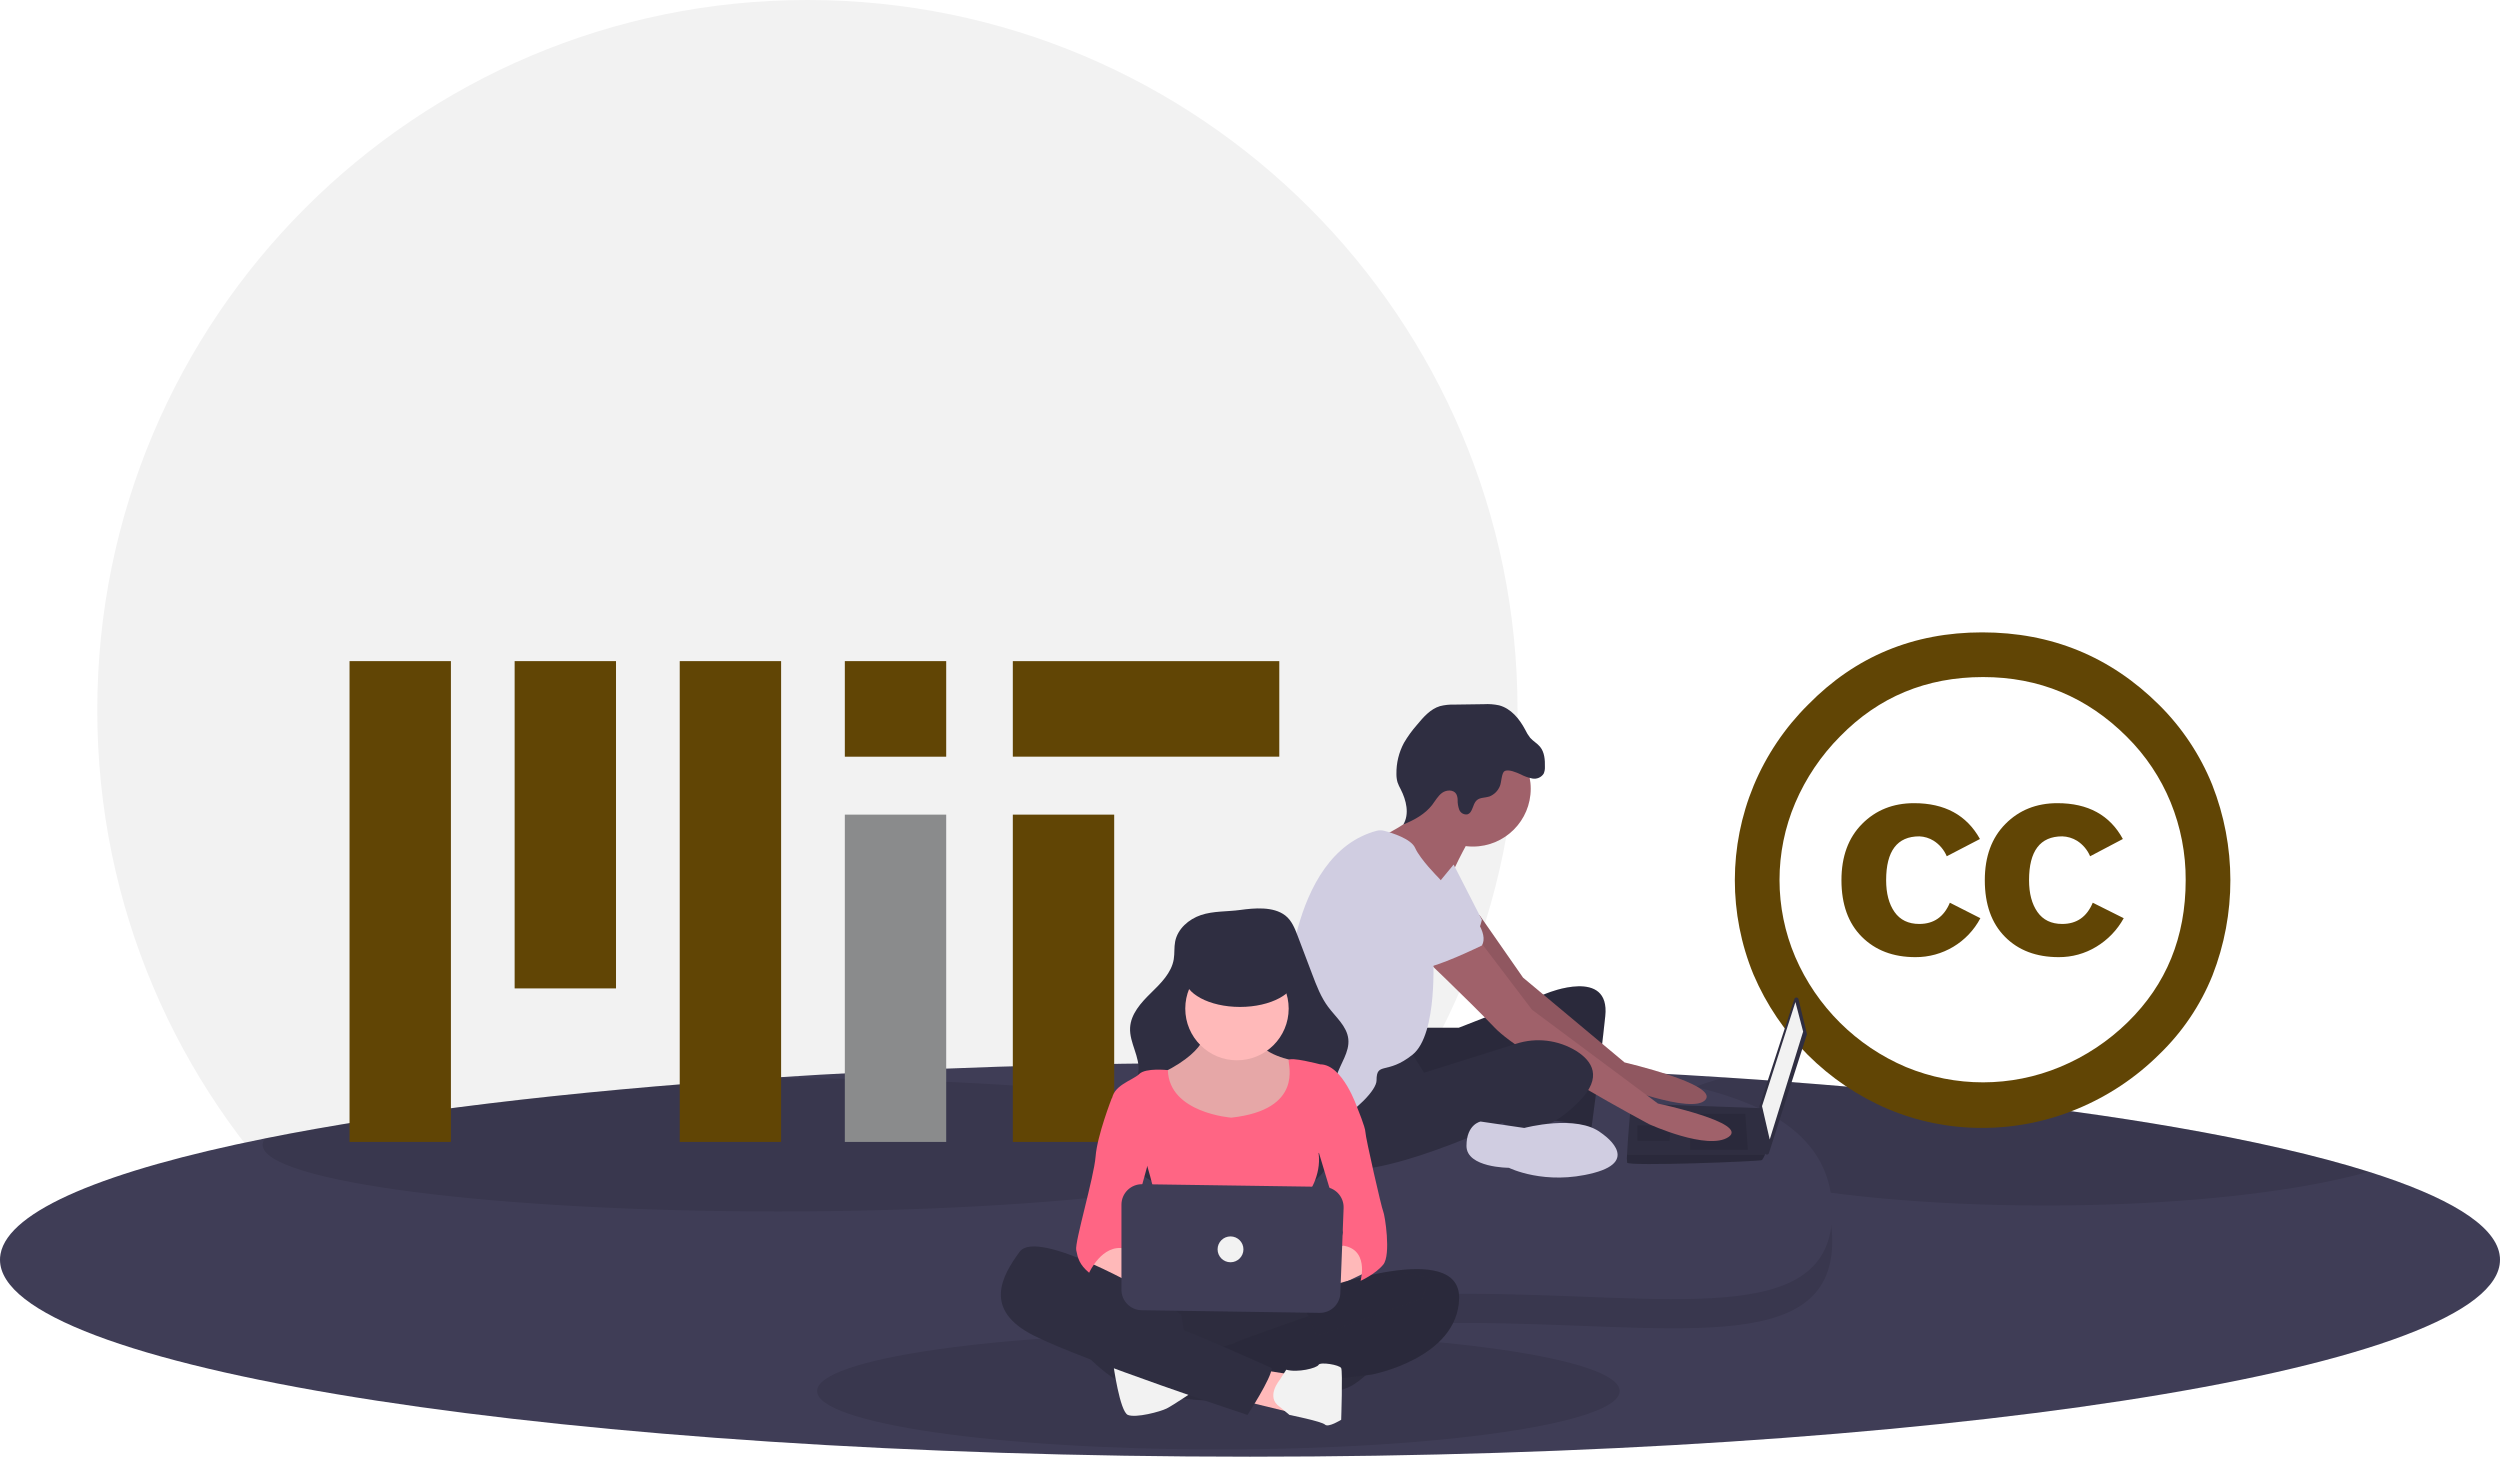
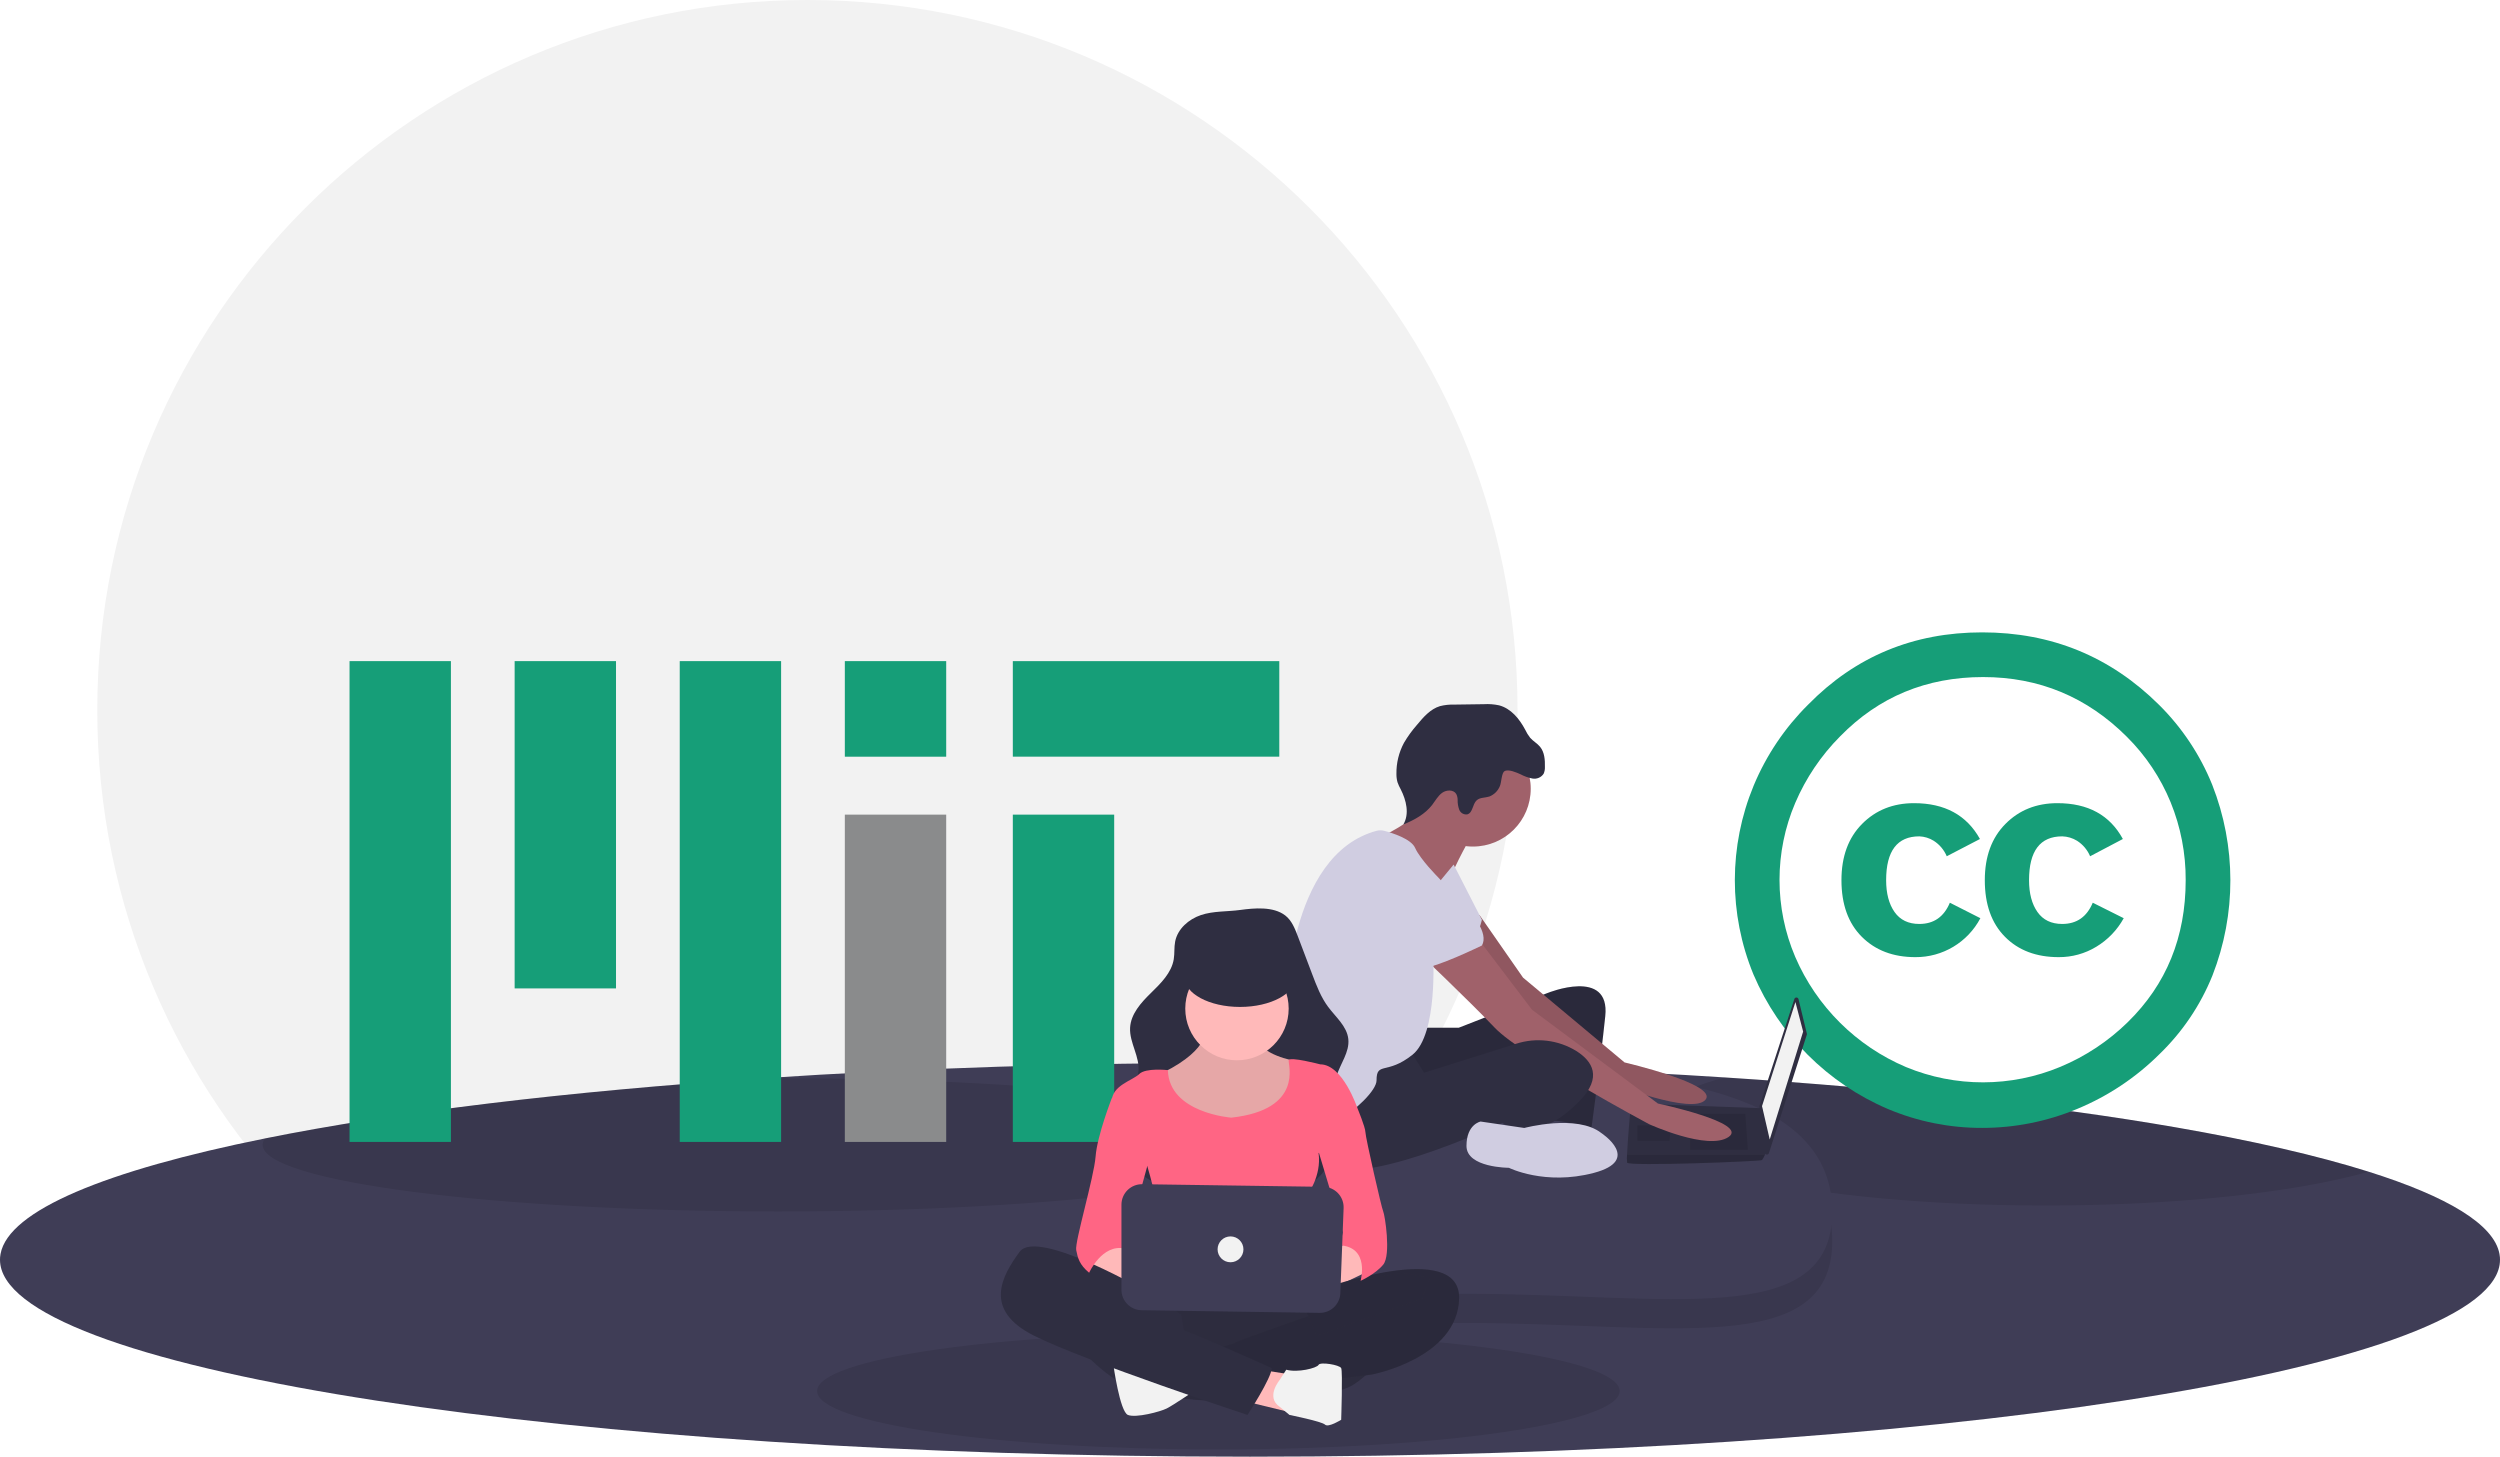
<svg xmlns="http://www.w3.org/2000/svg" data-name="Layer 1" width="1028" height="598.997" viewBox="0 0 1028 598.997">
  <circle cx="332.005" cy="292.004" r="292.004" fill="#f2f2f2" />
  <path d="M1028 517.997a13.69 13.69 0 01-.17 2.12c-7.14 43.76-234.46 78.88-513.83 78.88S7.31 563.877.17 520.117a13.675 13.675 0 01-.17-2.12c0-.2 0-.41.02-.61 0-.11.01-.21.01-.32a.49.49 0 00.01-.12c.04-.45.1-.88.18-1.32 3.26-17.89 43.35-34.33 108.74-47.5 53.48-10.77 123.89-19.36 204.93-24.76 61.5-4.1 129.12-6.37 200.11-6.37 57.12 0 112.06 1.47 163.38 4.17h.02q16.11.855 31.74 1.87c71.33 4.62 134.63 11.69 185.63 20.54 31.37 5.45 58.1 11.58 79.19 18.22h.01c32.46 10.23 51.6 21.7 53.81 33.83.08.44.14.87.18 1.32a.487.487 0 00.01.12c0 .11.01.21.01.32.02.2.02.41.02.61z" fill="#3f3d56" />
  <ellipse cx="501" cy="571.997" rx="165" ry="24" opacity=".1" />
  <path d="M973.96 481.797c-5.77 1.65-12.27 3.18-19.4 4.58-29.36 5.78-69.42 9.33-113.53 9.33-49.28 0-93.45-4.43-123.38-11.44-24.84-5.82-39.88-13.39-39.88-21.7 0-7.3 11.64-14.06 31.37-19.53 71.33 4.62 134.63 11.69 185.63 20.54 31.37 5.45 58.1 11.58 79.19 18.22zM532 470.747c0 15.13-94.92 27.4-212 27.4s-212-12.27-212-27.4a4.372 4.372 0 01.96-2.62c53.48-10.77 123.89-19.36 204.93-24.76q3.045-.015 6.11-.01c117.08 0 212 12.26 212 27.39z" opacity=".1" />
-   <path fill="#614505" d="M416.472 334.975h41.685v134.584h-41.685zm-136.966-63.124h41.685v197.708h-41.685zm-135.776 0h41.685v197.708H143.73zm67.888 0h41.685v134.584h-41.685zm135.775 0h41.685v39.303h-41.685z" />
+   <path fill="#169e78" d="M416.472 334.975h41.685v134.584h-41.685zm-136.966-63.124h41.685v197.708h-41.685zm-135.776 0h41.685v197.708H143.73zm67.888 0h41.685v134.584h-41.685zm135.775 0h41.685v39.303h-41.685z" />
  <path fill="#8a8b8c" d="M347.393 334.975h41.685v134.584h-41.685z" />
-   <path fill="#614505" d="M416.472 271.851h109.573v39.303H416.472zm398.59-11.822q42.748 0 72.774 29.84a97.983 97.983 0 0121.832 32.838 107.346 107.346 0 01.095 78.409 93.533 93.533 0 01-21.74 32.294 104.704 104.704 0 01-33.84 22.56 101.425 101.425 0 01-39.115 7.824 99.015 99.015 0 01-38.661-7.734 104.845 104.845 0 01-55.4-55.396 101.764 101.764 0 01.09-77.594 102.307 102.307 0 0122.468-33.386q29.109-29.649 71.497-29.655zm.37 18.377q-34.93 0-58.769 24.38a87.595 87.595 0 00-18.466 27.38 80.789 80.789 0 000 63.312 86.249 86.249 0 0045.577 45.31 82.687 82.687 0 0063.41-.09 87.995 87.995 0 0027.741-18.374q23.831-23.287 23.828-58.405a83.659 83.659 0 00-6.186-32.02 81.465 81.465 0 00-18.002-26.93q-24.576-24.561-59.134-24.563zm-1.277 66.59l-13.65 7.098a14.006 14.006 0 00-5.364-6.368 12.087 12.087 0 00-5.916-1.818q-13.64 0-13.646 18.011 0 8.186 3.454 13.095 3.458 4.915 10.192 4.916 8.916 0 12.557-8.733l12.55 6.368a29.99 29.99 0 01-26.744 16.011q-13.644 0-22.016-8.37-8.367-8.367-8.367-23.284 0-14.556 8.46-23.105 8.457-8.549 21.379-8.552 18.926-.01 27.11 14.732zm58.764 0l-13.464 7.098a13.992 13.992 0 00-5.368-6.368 12.373 12.373 0 00-6.094-1.818q-13.645 0-13.65 18.011 0 8.186 3.458 13.095 3.453 4.915 10.192 4.916 8.907 0 12.547-8.733l12.736 6.368a31.277 31.277 0 01-11.274 11.736 29.398 29.398 0 01-15.464 4.275q-13.831 0-22.1-8.37-8.29-8.367-8.284-23.284 0-14.556 8.463-23.105 8.453-8.549 21.373-8.552 18.922-.01 26.93 14.732z" />
+   <path fill="#169e78" d="M416.472 271.851h109.573v39.303H416.472zm398.59-11.822q42.748 0 72.774 29.84a97.983 97.983 0 0121.832 32.838 107.346 107.346 0 01.095 78.409 93.533 93.533 0 01-21.74 32.294 104.704 104.704 0 01-33.84 22.56 101.425 101.425 0 01-39.115 7.824 99.015 99.015 0 01-38.661-7.734 104.845 104.845 0 01-55.4-55.396 101.764 101.764 0 01.09-77.594 102.307 102.307 0 0122.468-33.386q29.109-29.649 71.497-29.655zm.37 18.377q-34.93 0-58.769 24.38a87.595 87.595 0 00-18.466 27.38 80.789 80.789 0 000 63.312 86.249 86.249 0 0045.577 45.31 82.687 82.687 0 0063.41-.09 87.995 87.995 0 0027.741-18.374q23.831-23.287 23.828-58.405a83.659 83.659 0 00-6.186-32.02 81.465 81.465 0 00-18.002-26.93q-24.576-24.561-59.134-24.563zm-1.277 66.59l-13.65 7.098a14.006 14.006 0 00-5.364-6.368 12.087 12.087 0 00-5.916-1.818q-13.64 0-13.646 18.011 0 8.186 3.454 13.095 3.458 4.915 10.192 4.916 8.916 0 12.557-8.733l12.55 6.368a29.99 29.99 0 01-26.744 16.011q-13.644 0-22.016-8.37-8.367-8.367-8.367-23.284 0-14.556 8.46-23.105 8.457-8.549 21.379-8.552 18.926-.01 27.11 14.732zm58.764 0l-13.464 7.098a13.992 13.992 0 00-5.368-6.368 12.373 12.373 0 00-6.094-1.818q-13.645 0-13.65 18.011 0 8.186 3.458 13.095 3.453 4.915 10.192 4.916 8.907 0 12.547-8.733l12.736 6.368a31.277 31.277 0 01-11.274 11.736 29.398 29.398 0 01-15.464 4.275q-13.831 0-22.1-8.37-8.29-8.367-8.284-23.284 0-14.556 8.463-23.105 8.453-8.549 21.373-8.552 18.922-.01 26.93 14.732z" />
  <path d="M753.417 510.336c0 48.737-67.934 33.662-151.113 33.662S452.2 559.073 452.2 510.336s67.925-59.338 151.104-59.338 150.113 10.6 150.113 59.338z" opacity=".1" />
  <path d="M753.417 498.336c0 48.737-67.934 33.662-151.113 33.662S452.2 547.073 452.2 498.336s67.925-59.338 151.104-59.338 150.113 10.6 150.113 59.338z" fill="#3f3d56" />
  <path d="M739.542 410.842l3.433 14.164a.885.885 0 01-.017.478l-15.576 48.673a.885.885 0 01-1.721-.17l-2.155-18.961a.885.885 0 01.038-.374l14.297-43.876a.885.885 0 011.7.066z" fill="#2f2e41" />
  <path fill="#f2f2f2" d="M738.278 412.038l3.171 12.152-13.738 44.382-3.17-13.737 13.737-42.797z" />
  <path d="M669.064 478.083c.528 1.585 54.949-.529 55.477-1.057a11.469 11.469 0 001.163-2.114c.496-1.056.95-2.113.95-2.113l-2.113-17.108-53.892-1.913s-1.347 14.498-1.622 21.134a15.853 15.853 0 00.037 3.17z" fill="#2f2e41" />
  <path opacity=".1" d="M717.673 458.005l1.056 14.794h-23.776v-14.794h22.72zm-30.645 4.755l.142-.028-.67 6.368h-13.209v-6.34h13.737zm-17.964 15.323c.528 1.585 54.949-.529 55.477-1.057a11.469 11.469 0 001.163-2.114h-56.677a15.853 15.853 0 00.037 3.17z" />
  <path d="M585.055 422.605h14.794l36.457-14.265s25.89-10.568 23.776 9.51-5.812 47.024-5.812 47.024-11.624-5.284-17.964-3.699-2.114-32.23-2.114-32.23-51.778 24.833-56.534 21.663-5.811-25.361-5.811-25.361z" fill="#2f2e41" />
  <path d="M585.055 422.605h14.794l36.457-14.265s25.89-10.568 23.776 9.51-5.812 47.024-5.812 47.024-11.624-5.284-17.964-3.699-2.114-32.23-2.114-32.23-51.778 24.833-56.534 21.663-5.811-25.361-5.811-25.361z" opacity=".1" />
  <path d="M608.363 376.276l17.904 25.723 41.74 34.872s38.57 8.982 33.287 15.322-37.514-6.34-37.514-6.34-48.08-34.872-49.665-37.513-19.02-27.475-19.02-27.475z" fill="#a0616a" />
  <path d="M608.363 376.276l17.904 25.723 41.74 34.872s38.57 8.982 33.287 15.322-37.514-6.34-37.514-6.34-48.08-34.872-49.665-37.513-19.02-27.475-19.02-27.475z" opacity=".1" />
  <circle cx="605.661" cy="324.331" r="23.776" fill="#a0616a" />
  <path d="M604.076 345.465s-7.925 13.738-9.51 21.135-23.776-14.794-23.776-14.794l-2.906-7.662s20.87-9.774 19.285-17.7 16.907 19.021 16.907 19.021z" fill="#a0616a" />
  <path d="M597.736 355.504l11.624 22.72s-2.642 11.095-6.869 12.152-22.19-13.738-22.19-13.738z" fill="#d0cde1" />
  <path d="M608.303 386.677l21.663 28.531 51.778 38.57s37.514 7.925 29.06 13.737-32.758-5.283-32.758-5.283-52.307-28.003-63.403-39.627-31.701-31.173-31.701-31.173z" fill="#a0616a" />
  <path d="M579.244 431.059l6.34 10.039 37.84-11.905a29.751 29.751 0 0124.77 2.989c6.604 4.16 10.831 10.765 1.32 20.54-19.02 19.549-31.7 8.981-31.7 8.981s-63.932 30.117-74.499 15.323-11.095-22.191-11.095-22.191 40.683-25.361 47.024-23.776z" fill="#2f2e41" />
  <path d="M658.497 465.93s16.907 11.096-3.17 16.38-34.872-2.114-34.872-2.114-17.436 0-17.436-8.982 5.812-10.039 5.812-10.039l17.964 2.642s21.663-5.812 31.702 2.113z" fill="#d0cde1" />
  <path d="M625.166 318.35a17.728 17.728 0 004.982 1.785 4.548 4.548 0 004.596-1.97 6.18 6.18 0 00.522-2.794c.063-2.902-.147-6.038-1.985-8.283-1.17-1.43-2.878-2.33-4.09-3.724a17.598 17.598 0 01-2.067-3.378c-2.355-4.424-5.843-8.676-10.69-9.951a23.183 23.183 0 00-6.24-.477l-12.206.172a21.25 21.25 0 00-5.872.632c-3.93 1.188-6.79 4.492-9.41 7.651a47.851 47.851 0 00-5.396 7.448 26.133 26.133 0 00-3.098 12.804 11.98 11.98 0 00.44 3.388 18.801 18.801 0 001.33 2.925c2.29 4.496 3.649 10.112 1.071 14.45 4.478-1.83 8.909-4.228 11.863-8.059 1.322-1.714 2.358-3.72 4.12-4.977s4.63-1.367 5.76.479a5.163 5.163 0 01.582 2.418 11.084 11.084 0 00.668 4.081 3.058 3.058 0 003.322 1.896c2.3-.648 2.08-4.179 3.852-5.782 1.346-1.218 3.422-.986 5.15-1.538a7.643 7.643 0 004.387-4.321c.655-1.468.645-5.31 1.884-6.105 1.553-.997 5.085.588 6.525 1.23z" fill="#2f2e41" />
  <path d="M565.996 341.638a6.27 6.27 0 013.264.008c3.392.911 10.995 3.321 12.625 6.99 2.114 4.755 9.51 12.152 9.51 12.152s10.04 10.038 7.926 16.907-10.039 14.794-10.039 14.794 2.114 32.758-8.453 41.212-14.794 2.642-14.794 10.567-32.758 32.758-39.099 17.436c0 0 3.17-28.532 2.114-38.57-1.042-9.894.483-71.624 36.946-81.496z" fill="#d0cde1" />
  <path d="M582.942 354.976s32.23 23.776 26.418 33.814c0 0-19.55 9.51-23.776 8.982s-20.606-19.02-24.833-20.605-6.34-30.117 22.191-22.191z" fill="#d0cde1" />
  <path d="M493.81 376.281c-5.012 1.693-9.553 5.653-10.58 10.843-.476 2.406-.184 4.907-.584 7.327-.929 5.611-5.334 9.897-9.397 13.878s-8.258 8.606-8.555 14.286c-.324 6.22 4.187 12.047 3.406 18.226-.907 7.18-8.49 11.831-10.364 18.82-1.251 4.667.282 9.695 2.806 13.815 4.808 7.853 13.028 13.184 21.78 16.041s18.076 3.46 27.283 3.556c11.21.117 23.383-.845 31.806-8.244a25.48 25.48 0 008.459-16.588c.8-8.571-2.777-17.427-.31-25.674 1.553-5.19 5.447-9.93 4.866-15.316-.568-5.266-5.168-8.999-8.323-13.253-2.946-3.972-4.734-8.663-6.486-13.288l-5.995-15.824c-1.178-3.11-2.472-6.382-5.098-8.424-4.917-3.822-12.823-3.07-18.572-2.283-5.333.732-11.012.37-16.141 2.102z" fill="#2f2e41" />
  <path d="M495.688 422.376s2.658 8.637-17.274 18.603 1.994 20.595 1.994 20.595l23.252 5.315s23.918-3.322 26.575-7.308 7.308-17.274 5.98-19.267a31.061 31.061 0 00-3.322-3.986s-15.945-2.658-15.28-9.966-21.925-3.986-21.925-3.986z" fill="#ffb9b9" />
  <path d="M495.688 422.376s2.658 8.637-17.274 18.603 1.994 20.595 1.994 20.595l23.252 5.315s23.918-3.322 26.575-7.308 7.308-17.274 5.98-19.267a31.061 31.061 0 00-3.322-3.986s-15.945-2.658-15.28-9.966-21.925-3.986-21.925-3.986z" opacity=".1" />
  <circle cx="508.643" cy="414.736" r="21.26" fill="#ffb9b9" />
  <path d="M506.318 459.58s-25.604-1.872-26.09-19.538c0 0-9.122-1.057-11.78 1.6s-11.293 4.651-11.293 11.295 14.616 26.575 14.616 26.575 7.972 26.575 4.65 31.225-3.986 16.61-3.986 16.61 33.219-2.658 38.534 0 26.574 2.657 27.903 0-1.329-35.876-1.329-35.876 5.98-7.973 4.651-17.274l15.945-18.602s-5.98-17.938-15.28-17.938c0 0-12.624-3.322-12.956-1.661s6.312 20.263-23.585 23.585z" fill="#ff6584" />
  <path d="M446.525 518.045s5.979 9.302 21.26 11.295 17.938-3.322 16.609-4.65-17.274-7.309-17.274-7.309l-9.301-7.308zm108.956-7.972l-17.273 9.966s-22.589-1.33-13.952 5.315 24.582 3.986 24.582 3.986l15.28-7.308z" fill="#ffb9b9" />
  <path d="M469.113 527.347s-15.945 39.197 3.322 45.177 72.416 4.65 84.375-3.322 15.28-18.602 13.288-21.924-15.281-12.623-24.582-13.288-76.403-6.643-76.403-6.643z" fill="#2f2e41" />
  <path d="M469.113 527.347s-15.945 39.197 3.322 45.177 72.416 4.65 84.375-3.322 15.28-18.602 13.288-21.924-15.281-12.623-24.582-13.288-76.403-6.643-76.403-6.643z" opacity=".05" />
  <path d="M544.378 529.782s56.28-20.373 55.616 4.208-35.876 31.226-35.876 31.226l-10.63 1.328-58.464 1.994s1.993-10.63-2.658-11.96c0 0 15.28-3.985 15.945-4.65s38.534-13.951 41.191-14.616 10.63-5.98 16.61-5.315c0 0 6.643-5.315 13.951-3.986l-20.595 1.329z" fill="#2f2e41" />
  <path d="M544.378 529.782s56.28-20.373 55.616 4.208-35.876 31.226-35.876 31.226l-10.63 1.328-58.464 1.994s1.993-10.63-2.658-11.96c0 0 15.28-3.985 15.945-4.65s38.534-13.951 41.191-14.616 10.63-5.98 16.61-5.315c0 0 6.643-5.315 13.951-3.986l-20.595 1.329z" opacity=".1" />
  <path fill="#2f2e41" d="M534.434 533.081l7.096 16.19 43.184-15.281 3.322-8.636-11.295-1.994-22.706 3.987-9.848 2.657-9.753 3.077z" />
  <path opacity=".1" d="M534.434 533.081l7.096 16.19 43.184-15.281 3.322-8.636-11.295-1.994-22.706 3.987-9.848 2.657-9.753 3.077z" />
  <path d="M442.538 552.593s12.623 15.945 27.24 19.93 22.588-1.328 22.588-1.328l-4.65-18.602-1.993-11.959-8.637-5.98-17.274-7.972-20.595-6.643s-8.637-1.33-8.637 0 7.972 21.26 7.972 21.26z" fill="#2f2e41" />
  <path d="M457.819 561.23s2.657 19.266 5.98 20.595 13.287-1.329 15.944-2.657 11.69-7.46 11.69-7.46-31.62-11.807-33.614-10.478z" fill="#f2f2f2" />
  <path fill="#ffb9b9" d="M518.277 563.223l12.623 1.993-1.329 15.28-17.607-4.276 6.313-12.997z" />
  <path d="M526.186 567.475s-5.916 7.042.063 11.028l3.986 3.322s13.288 2.657 14.616 3.986 6.644-1.993 6.644-1.993.665-19.931 0-21.26-8.637-2.657-9.301-1.328-8.637 3.321-13.287 1.993z" fill="#f2f2f2" />
  <path d="M473.1 531.997s-46.506-27.239-53.815-17.273-15.28 23.917 5.98 34.547 87.697 32.554 87.697 32.554 9.965-15.28 9.965-19.267c0 0-35.211-15.945-41.19-17.273s-29.897-16.61-33.22-17.938-7.972-5.315-7.972-5.315z" fill="#2f2e41" />
  <path d="M459.812 449.615l-2.657 1.993s-5.98 15.281-6.644 23.918-8.637 35.211-7.973 38.533 1.33 5.98 5.315 9.301c0 0 5.315-11.958 14.617-9.965l11.294-41.191zm93.012 0l5.315 5.98s3.322 7.972 3.322 9.965 6.643 31.226 7.308 32.554 3.322 17.938 0 21.925-9.301 6.643-9.301 6.643 3.986-13.952-8.637-14.616l1.329-5.315-11.96-39.862z" fill="#ff6584" />
  <path d="M461.14 495.356v34.995a8.413 8.413 0 008.29 8.413l73.185 1.084a8.413 8.413 0 008.532-8.09l1.346-34.998a8.413 8.413 0 00-8.286-8.736l-74.53-1.08a8.413 8.413 0 00-8.536 8.412z" fill="#3f3d56" />
  <ellipse cx="509.89" cy="401.732" rx="22.884" ry="12.322" fill="#2f2e41" />
  <circle cx="505.986" cy="513.727" r="5.315" fill="#f2f2f2" />
</svg>
